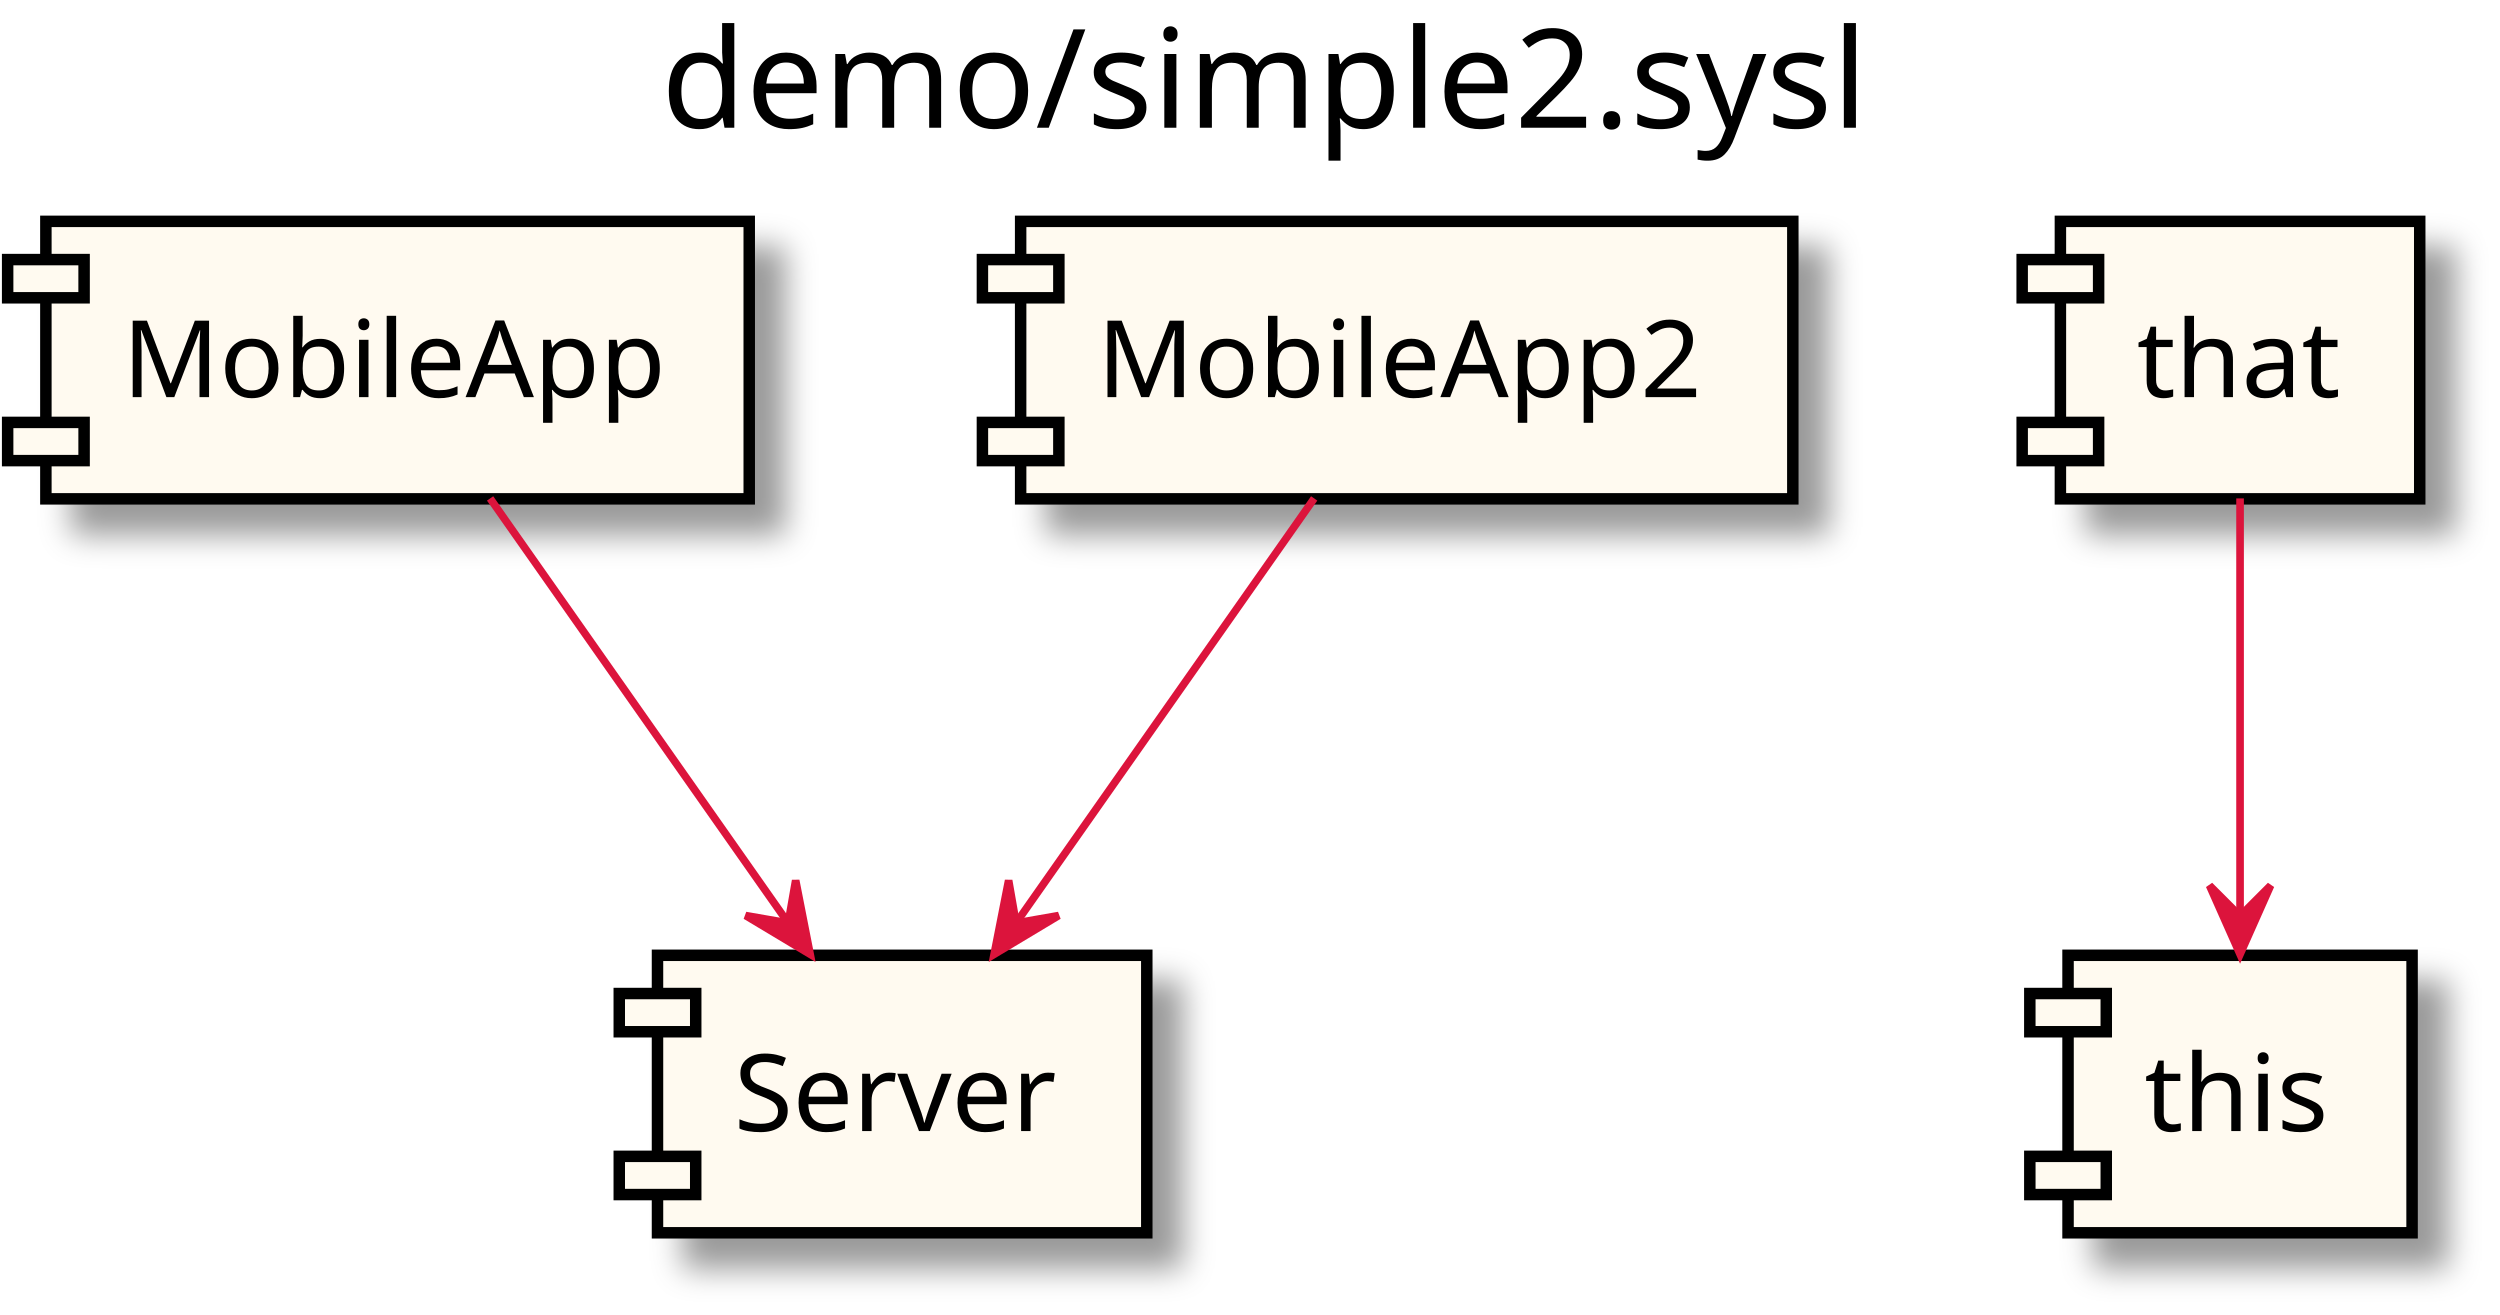
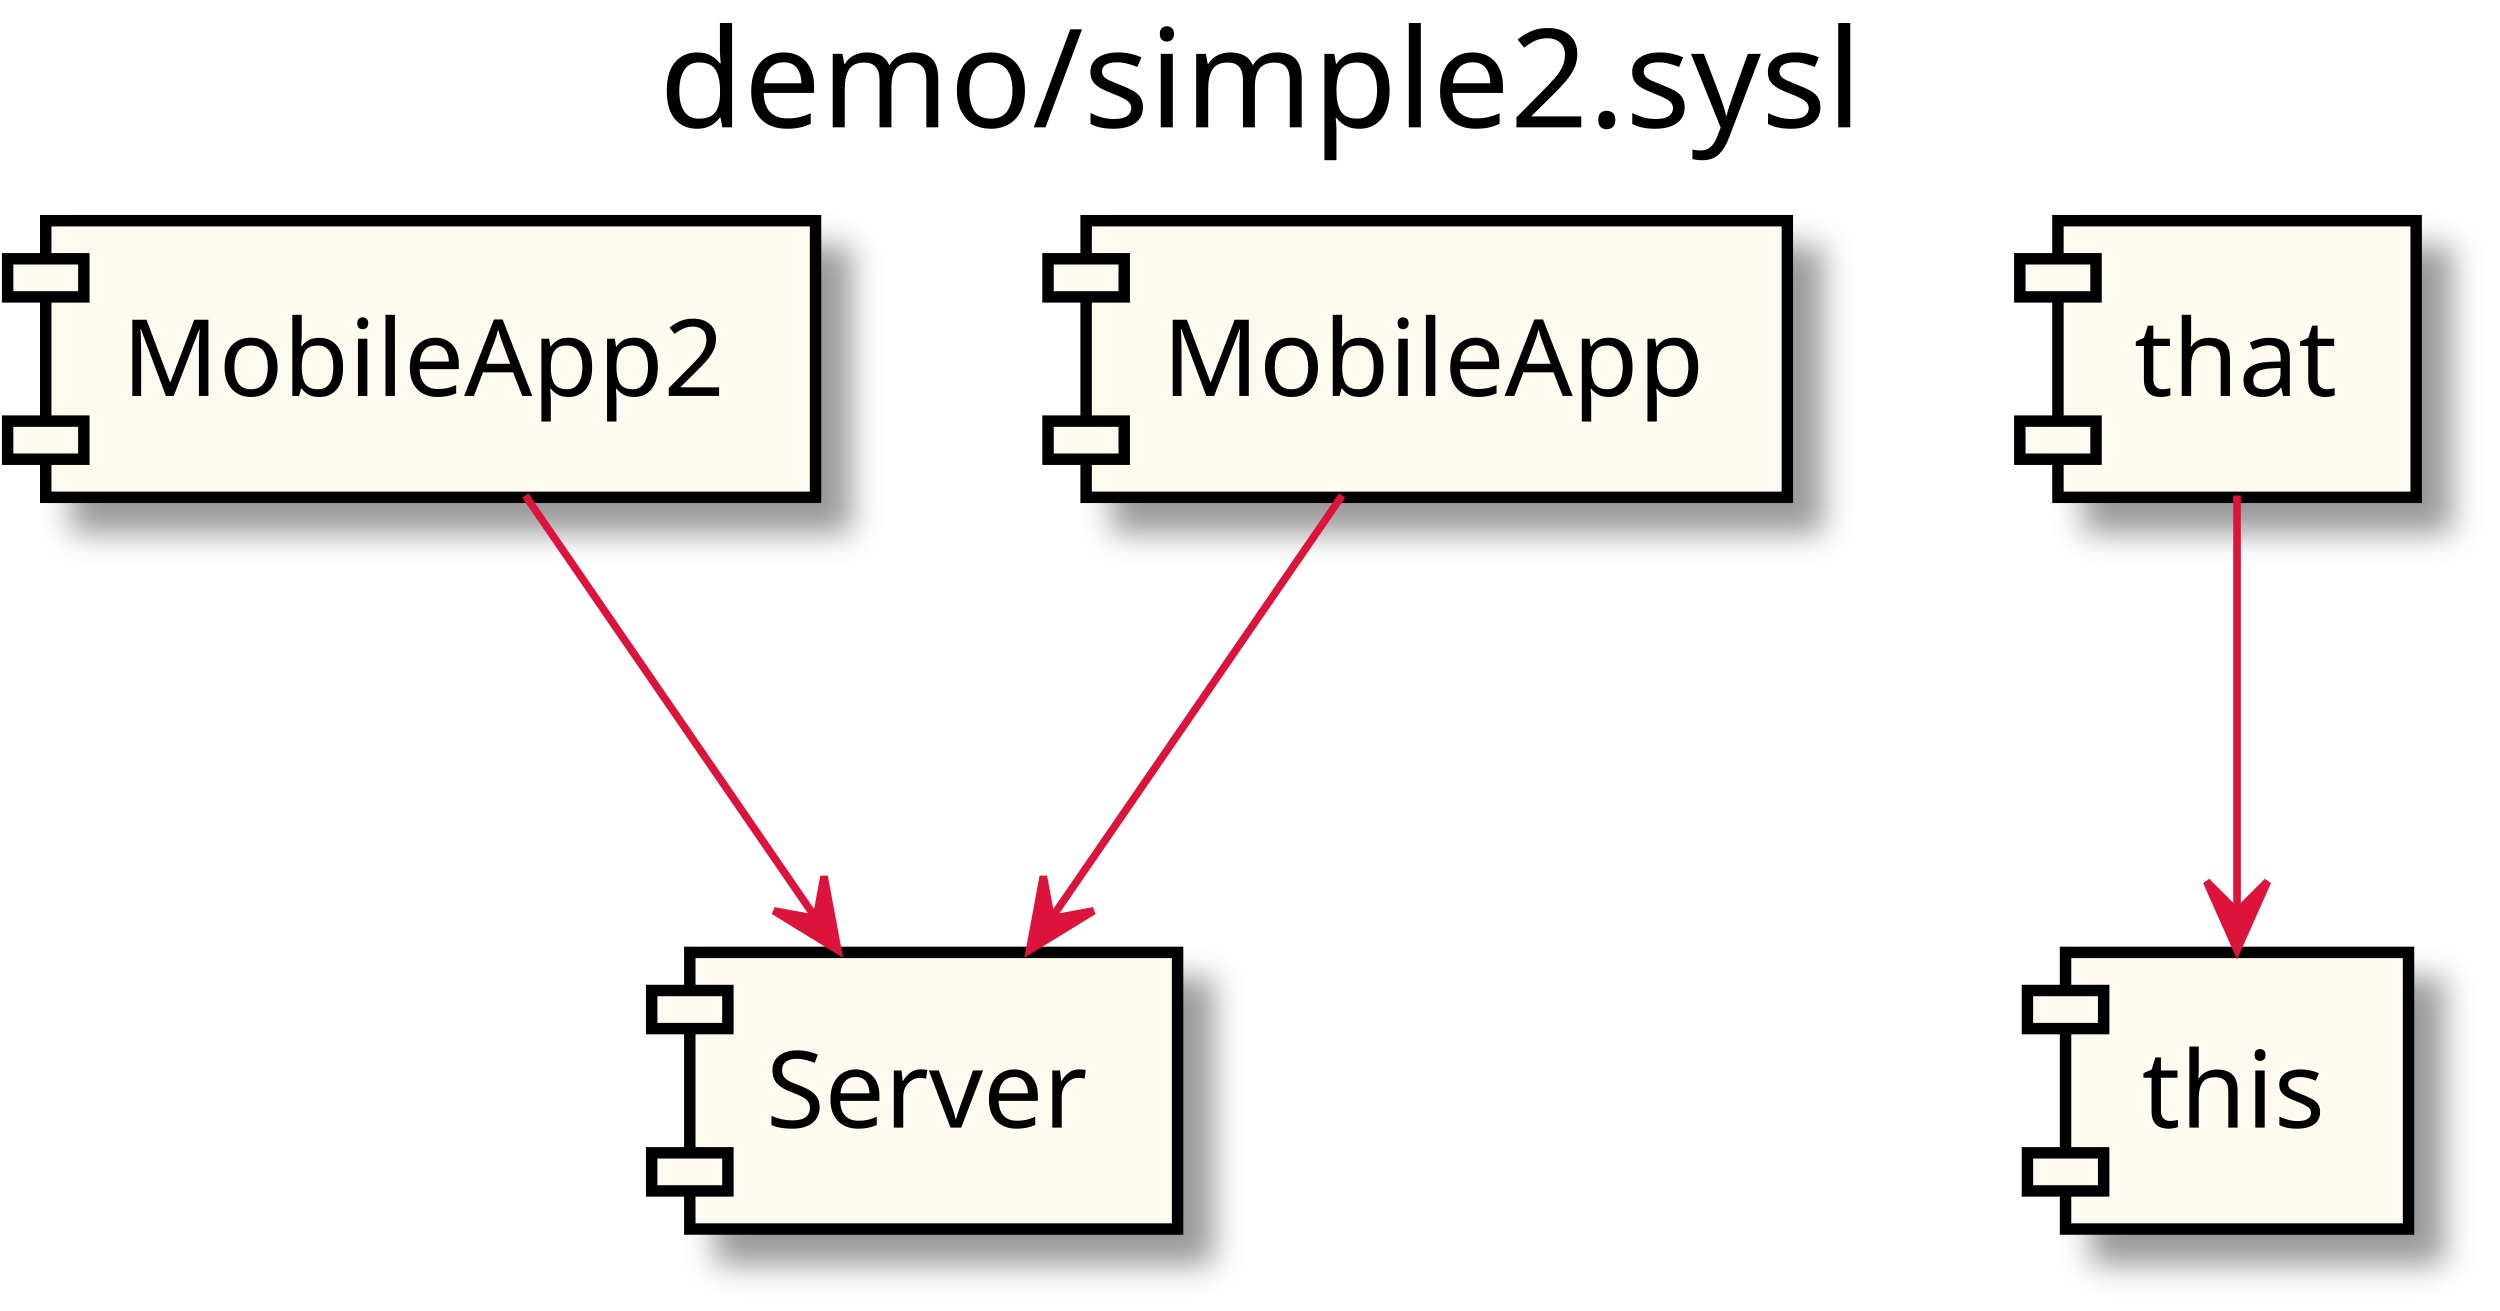
- <svg xmlns="http://www.w3.org/2000/svg" contentScriptType="application/ecmascript" contentStyleType="text/css" height="172px" preserveAspectRatio="none" style="width:327px;height:172px;" version="1.1" viewBox="0 0 327 172" width="327px" zoomAndPan="magnify">
+ <svg xmlns="http://www.w3.org/2000/svg" contentScriptType="application/ecmascript" contentStyleType="text/css" height="172px" preserveAspectRatio="none" style="width:328px;height:172px;" version="1.1" viewBox="0 0 328 172" width="328px" zoomAndPan="magnify">
  <defs>
-     <filter height="300%" id="fzh9ywqczyigg" width="300%" x="-1" y="-1">
+     <filter height="300%" id="f1ge3bgcxovkxm" width="300%" x="-1" y="-1">
      <feGaussianBlur result="blurOut" stdDeviation="2.0" />
      <feColorMatrix in="blurOut" result="blurOut2" type="matrix" values="0 0 0 0 0 0 0 0 0 0 0 0 0 0 0 0 0 0 .4 0" />
      <feOffset dx="4.0" dy="4.0" in="blurOut2" result="blurOut3" />
      <feBlend in="SourceGraphic" in2="blurOut3" mode="normal" />
    </filter>
  </defs>
  <g>
    <text fill="#000000" font-family="sans-serif" font-size="18" lengthAdjust="spacingAndGlyphs" textLength="162" x="86.5" y="16.708">demo/simple2.sysl</text>
-     <rect fill="#FFFAF0" filter="url(#fzh9ywqczyigg)" height="36.297" style="stroke: #000000; stroke-width: 1.5;" width="92" x="6" y="28.953" />
+     <rect fill="#FFFAF0" filter="url(#f1ge3bgcxovkxm)" height="36.297" style="stroke: #000000; stroke-width: 1.5;" width="101" x="6" y="28.953" />
    <rect fill="#FFFAF0" height="5" style="stroke: #000000; stroke-width: 1.5;" width="10" x="1" y="33.953" />
    <rect fill="#FFFAF0" height="5" style="stroke: #000000; stroke-width: 1.5;" width="10" x="1" y="55.25" />
-     <text fill="#000000" font-family="sans-serif" font-size="14" lengthAdjust="spacingAndGlyphs" textLength="72" x="16" y="51.948">MobileApp</text>
-     <rect fill="#FFFAF0" filter="url(#fzh9ywqczyigg)" height="36.297" style="stroke: #000000; stroke-width: 1.5;" width="64" x="86" y="124.953" />
-     <rect fill="#FFFAF0" height="5" style="stroke: #000000; stroke-width: 1.5;" width="10" x="81" y="129.953" />
-     <rect fill="#FFFAF0" height="5" style="stroke: #000000; stroke-width: 1.5;" width="10" x="81" y="151.25" />
-     <text fill="#000000" font-family="sans-serif" font-size="14" lengthAdjust="spacingAndGlyphs" textLength="44" x="96" y="147.948">Server</text>
-     <rect fill="#FFFAF0" filter="url(#fzh9ywqczyigg)" height="36.297" style="stroke: #000000; stroke-width: 1.5;" width="47" x="269.5" y="28.953" />
-     <rect fill="#FFFAF0" height="5" style="stroke: #000000; stroke-width: 1.5;" width="10" x="264.5" y="33.953" />
-     <rect fill="#FFFAF0" height="5" style="stroke: #000000; stroke-width: 1.5;" width="10" x="264.5" y="55.25" />
-     <text fill="#000000" font-family="sans-serif" font-size="14" lengthAdjust="spacingAndGlyphs" textLength="27" x="279.5" y="51.948">that</text>
-     <rect fill="#FFFAF0" filter="url(#fzh9ywqczyigg)" height="36.297" style="stroke: #000000; stroke-width: 1.5;" width="45" x="270.5" y="124.953" />
-     <rect fill="#FFFAF0" height="5" style="stroke: #000000; stroke-width: 1.5;" width="10" x="265.5" y="129.953" />
-     <rect fill="#FFFAF0" height="5" style="stroke: #000000; stroke-width: 1.5;" width="10" x="265.5" y="151.25" />
-     <text fill="#000000" font-family="sans-serif" font-size="14" lengthAdjust="spacingAndGlyphs" textLength="25" x="280.5" y="147.948">this</text>
-     <rect fill="#FFFAF0" filter="url(#fzh9ywqczyigg)" height="36.297" style="stroke: #000000; stroke-width: 1.5;" width="101" x="133.5" y="28.953" />
-     <rect fill="#FFFAF0" height="5" style="stroke: #000000; stroke-width: 1.5;" width="10" x="128.5" y="33.953" />
-     <rect fill="#FFFAF0" height="5" style="stroke: #000000; stroke-width: 1.5;" width="10" x="128.5" y="55.25" />
-     <text fill="#000000" font-family="sans-serif" font-size="14" lengthAdjust="spacingAndGlyphs" textLength="81" x="143.5" y="51.948">MobileApp2</text>
-     <path d="M64.105,65.194 C75.084,80.83 91.303,103.93 103.079,120.702 " fill="none" id="_0-&gt;_1" style="stroke: #DC143C; stroke-width: 1.0;" />
-     <polygon fill="#DC143C" points="105.971,124.821,104.073,115.157,103.098,120.729,97.526,119.754,105.971,124.821" style="stroke: #DC143C; stroke-width: 1.0;" />
-     <path d="M293,65.194 C293,80.432 293,102.76 293,119.411 " fill="none" id="_2-&gt;_3" style="stroke: #DC143C; stroke-width: 1.0;" />
-     <polygon fill="#DC143C" points="293,124.821,297,115.821,293,119.821,289,115.821,293,124.821" style="stroke: #DC143C; stroke-width: 1.0;" />
-     <path d="M171.895,65.194 C160.916,80.83 144.697,103.93 132.921,120.702 " fill="none" id="_4-&gt;_1" style="stroke: #DC143C; stroke-width: 1.0;" />
-     <polygon fill="#DC143C" points="130.029,124.821,138.475,119.755,132.902,120.73,131.928,115.157,130.029,124.821" style="stroke: #DC143C; stroke-width: 1.0;" />
+     <text fill="#000000" font-family="sans-serif" font-size="14" lengthAdjust="spacingAndGlyphs" textLength="81" x="16" y="51.948">MobileApp2</text>
+     <rect fill="#FFFAF0" filter="url(#f1ge3bgcxovkxm)" height="36.297" style="stroke: #000000; stroke-width: 1.5;" width="64" x="90.5" y="124.953" />
+     <rect fill="#FFFAF0" height="5" style="stroke: #000000; stroke-width: 1.5;" width="10" x="85.5" y="129.953" />
+     <rect fill="#FFFAF0" height="5" style="stroke: #000000; stroke-width: 1.5;" width="10" x="85.5" y="151.25" />
+     <text fill="#000000" font-family="sans-serif" font-size="14" lengthAdjust="spacingAndGlyphs" textLength="44" x="100.5" y="147.948">Server</text>
+     <rect fill="#FFFAF0" filter="url(#f1ge3bgcxovkxm)" height="36.297" style="stroke: #000000; stroke-width: 1.5;" width="47" x="270" y="28.953" />
+     <rect fill="#FFFAF0" height="5" style="stroke: #000000; stroke-width: 1.5;" width="10" x="265" y="33.953" />
+     <rect fill="#FFFAF0" height="5" style="stroke: #000000; stroke-width: 1.5;" width="10" x="265" y="55.25" />
+     <text fill="#000000" font-family="sans-serif" font-size="14" lengthAdjust="spacingAndGlyphs" textLength="27" x="280" y="51.948">that</text>
+     <rect fill="#FFFAF0" filter="url(#f1ge3bgcxovkxm)" height="36.297" style="stroke: #000000; stroke-width: 1.5;" width="45" x="271" y="124.953" />
+     <rect fill="#FFFAF0" height="5" style="stroke: #000000; stroke-width: 1.5;" width="10" x="266" y="129.953" />
+     <rect fill="#FFFAF0" height="5" style="stroke: #000000; stroke-width: 1.5;" width="10" x="266" y="151.25" />
+     <text fill="#000000" font-family="sans-serif" font-size="14" lengthAdjust="spacingAndGlyphs" textLength="25" x="281" y="147.948">this</text>
+     <rect fill="#FFFAF0" filter="url(#f1ge3bgcxovkxm)" height="36.297" style="stroke: #000000; stroke-width: 1.5;" width="92" x="142.5" y="28.953" />
+     <rect fill="#FFFAF0" height="5" style="stroke: #000000; stroke-width: 1.5;" width="10" x="137.5" y="33.953" />
+     <rect fill="#FFFAF0" height="5" style="stroke: #000000; stroke-width: 1.5;" width="10" x="137.5" y="55.25" />
+     <text fill="#000000" font-family="sans-serif" font-size="14" lengthAdjust="spacingAndGlyphs" textLength="72" x="152.5" y="51.948">MobileApp</text>
+     <path d="M68.914,65.01 C79.723,80.732 95.438,103.591 107.057,120.491 " fill="none" id="_0-&gt;_1" style="stroke: #DC143C; stroke-width: 1.0;" />
+     <polygon fill="#DC143C" points="109.917,124.651,108.115,114.968,107.085,120.531,101.522,119.501,109.917,124.651" style="stroke: #DC143C; stroke-width: 1.0;" />
+     <path d="M293.5,65.01 C293.5,80.466 293.5,102.818 293.5,119.626 " fill="none" id="_2-&gt;_3" style="stroke: #DC143C; stroke-width: 1.0;" />
+     <polygon fill="#DC143C" points="293.5,124.651,297.5,115.651,293.5,119.651,289.5,115.651,293.5,124.651" style="stroke: #DC143C; stroke-width: 1.0;" />
+     <path d="M176.086,65.01 C165.277,80.732 149.562,103.591 137.943,120.491 " fill="none" id="_4-&gt;_1" style="stroke: #DC143C; stroke-width: 1.0;" />
+     <polygon fill="#DC143C" points="135.083,124.651,143.478,119.501,137.916,120.531,136.885,114.968,135.083,124.651" style="stroke: #DC143C; stroke-width: 1.0;" />
  </g>
</svg>
